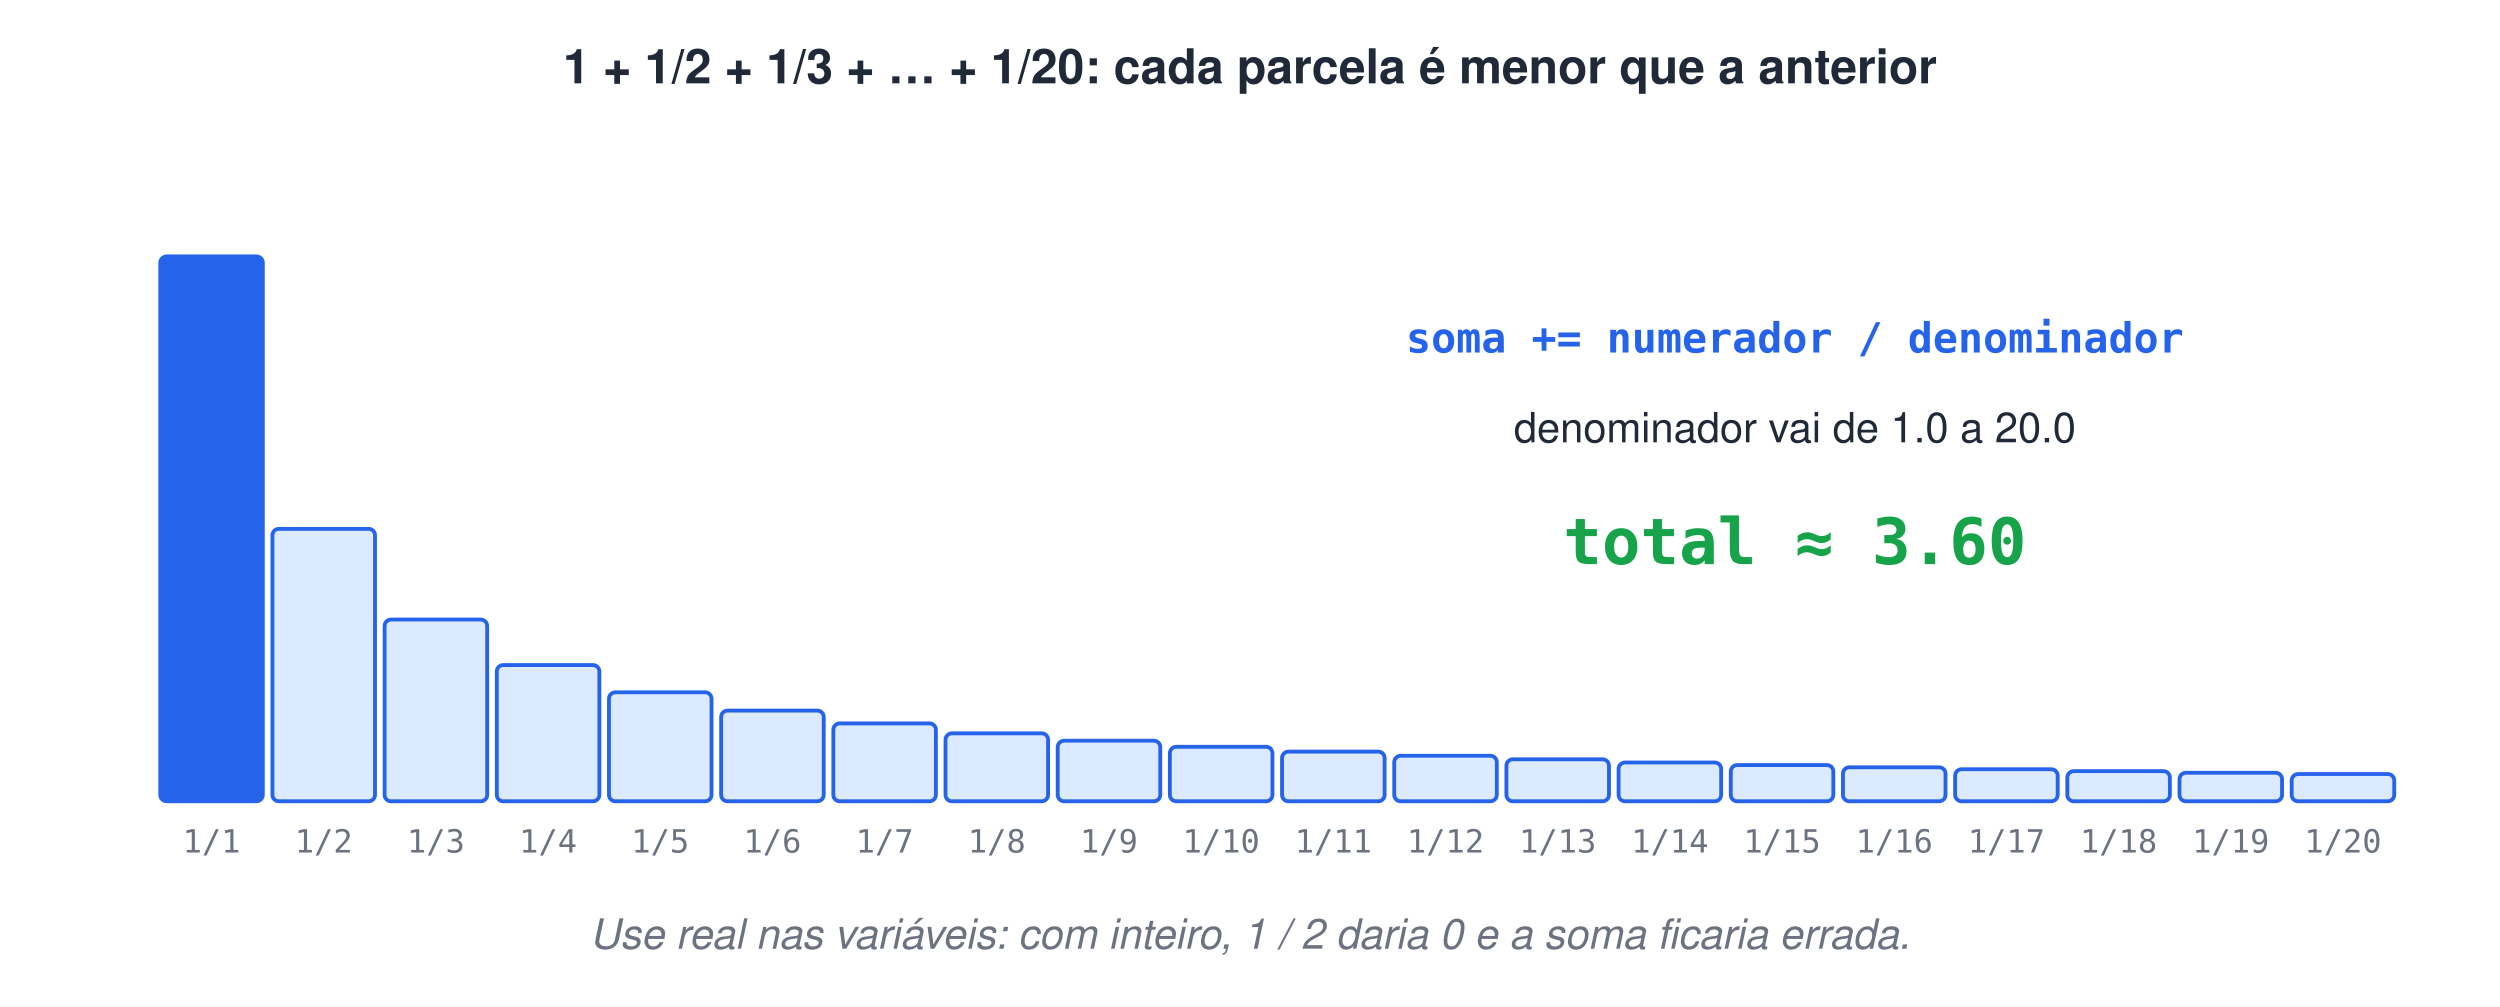
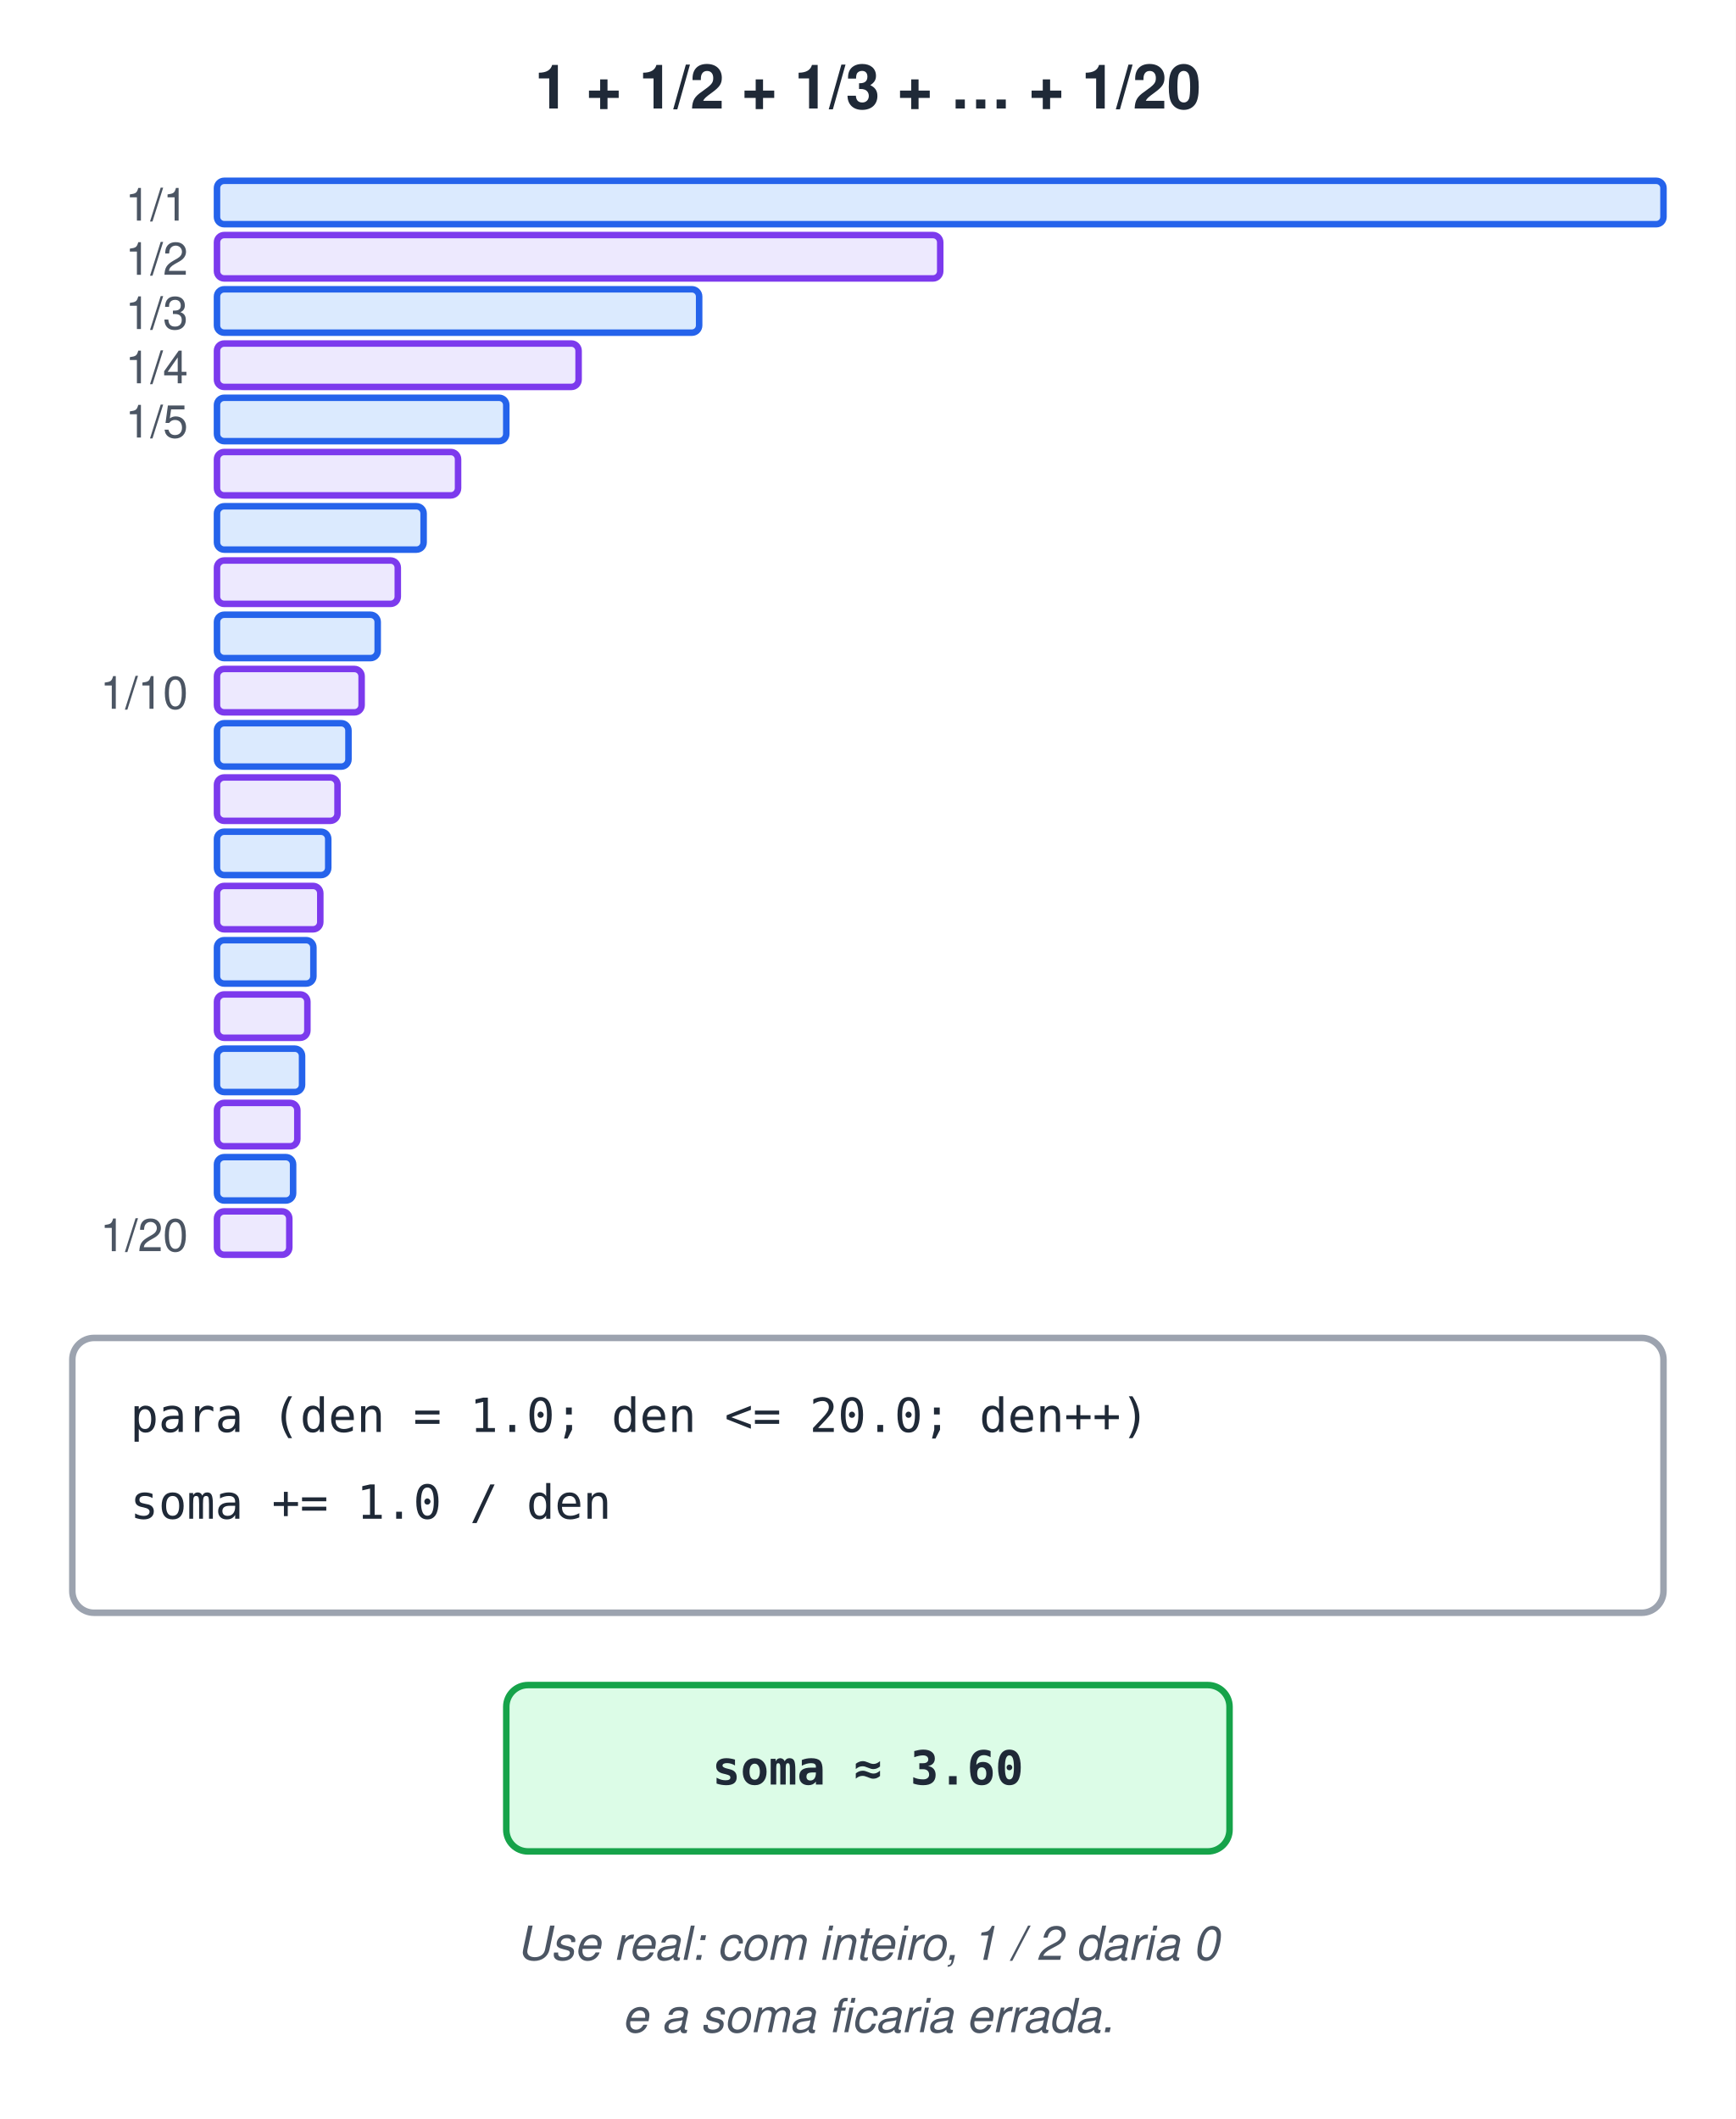
- <svg xmlns="http://www.w3.org/2000/svg" width="780" height="314" viewBox="0 0 780 314">
-   <style>text{font-family:Helvetica, Arial, 'DejaVu Sans', sans-serif}.m{font-family:Menlo, Consolas, 'DejaVu Sans Mono', monospace}</style>
-   <rect width="100%" height="100%" fill="#ffffff" />
-   <text x="390" y="26" font-size="15" font-weight="bold" fill="#1F2937" text-anchor="middle">1 + 1/2 + 1/3 + … + 1/20: cada parcela é menor que a anterior</text>
-   <rect x="50" y="80" width="32" height="170" rx="2" fill="#2563EB" stroke="#2563EB" stroke-width="1.2" />
-   <text x="66" y="266" class="m" font-size="10" fill="#6B7280" text-anchor="middle">1/1</text>
-   <rect x="85" y="165" width="32" height="85" rx="2" fill="#DBEAFE" stroke="#2563EB" stroke-width="1.2" />
-   <text x="101" y="266" class="m" font-size="10" fill="#6B7280" text-anchor="middle">1/2</text>
-   <rect x="120" y="193.3" width="32" height="56.7" rx="2" fill="#DBEAFE" stroke="#2563EB" stroke-width="1.2" />
-   <text x="136" y="266" class="m" font-size="10" fill="#6B7280" text-anchor="middle">1/3</text>
-   <rect x="155" y="207.5" width="32" height="42.5" rx="2" fill="#DBEAFE" stroke="#2563EB" stroke-width="1.2" />
-   <text x="171" y="266" class="m" font-size="10" fill="#6B7280" text-anchor="middle">1/4</text>
-   <rect x="190" y="216" width="32" height="34" rx="2" fill="#DBEAFE" stroke="#2563EB" stroke-width="1.2" />
-   <text x="206" y="266" class="m" font-size="10" fill="#6B7280" text-anchor="middle">1/5</text>
-   <rect x="225" y="221.7" width="32" height="28.3" rx="2" fill="#DBEAFE" stroke="#2563EB" stroke-width="1.2" />
-   <text x="241" y="266" class="m" font-size="10" fill="#6B7280" text-anchor="middle">1/6</text>
-   <rect x="260" y="225.7" width="32" height="24.3" rx="2" fill="#DBEAFE" stroke="#2563EB" stroke-width="1.2" />
-   <text x="276" y="266" class="m" font-size="10" fill="#6B7280" text-anchor="middle">1/7</text>
-   <rect x="295" y="228.8" width="32" height="21.2" rx="2" fill="#DBEAFE" stroke="#2563EB" stroke-width="1.2" />
-   <text x="311" y="266" class="m" font-size="10" fill="#6B7280" text-anchor="middle">1/8</text>
-   <rect x="330" y="231.1" width="32" height="18.9" rx="2" fill="#DBEAFE" stroke="#2563EB" stroke-width="1.2" />
-   <text x="346" y="266" class="m" font-size="10" fill="#6B7280" text-anchor="middle">1/9</text>
-   <rect x="365" y="233" width="32" height="17" rx="2" fill="#DBEAFE" stroke="#2563EB" stroke-width="1.2" />
-   <text x="381" y="266" class="m" font-size="10" fill="#6B7280" text-anchor="middle">1/10</text>
-   <rect x="400" y="234.5" width="32" height="15.5" rx="2" fill="#DBEAFE" stroke="#2563EB" stroke-width="1.2" />
-   <text x="416" y="266" class="m" font-size="10" fill="#6B7280" text-anchor="middle">1/11</text>
-   <rect x="435" y="235.8" width="32" height="14.2" rx="2" fill="#DBEAFE" stroke="#2563EB" stroke-width="1.2" />
-   <text x="451" y="266" class="m" font-size="10" fill="#6B7280" text-anchor="middle">1/12</text>
-   <rect x="470" y="236.9" width="32" height="13.1" rx="2" fill="#DBEAFE" stroke="#2563EB" stroke-width="1.2" />
-   <text x="486" y="266" class="m" font-size="10" fill="#6B7280" text-anchor="middle">1/13</text>
-   <rect x="505" y="237.9" width="32" height="12.1" rx="2" fill="#DBEAFE" stroke="#2563EB" stroke-width="1.2" />
-   <text x="521" y="266" class="m" font-size="10" fill="#6B7280" text-anchor="middle">1/14</text>
-   <rect x="540" y="238.7" width="32" height="11.3" rx="2" fill="#DBEAFE" stroke="#2563EB" stroke-width="1.2" />
-   <text x="556" y="266" class="m" font-size="10" fill="#6B7280" text-anchor="middle">1/15</text>
-   <rect x="575" y="239.4" width="32" height="10.6" rx="2" fill="#DBEAFE" stroke="#2563EB" stroke-width="1.2" />
-   <text x="591" y="266" class="m" font-size="10" fill="#6B7280" text-anchor="middle">1/16</text>
-   <rect x="610" y="240" width="32" height="10" rx="2" fill="#DBEAFE" stroke="#2563EB" stroke-width="1.2" />
-   <text x="626" y="266" class="m" font-size="10" fill="#6B7280" text-anchor="middle">1/17</text>
-   <rect x="645" y="240.6" width="32" height="9.4" rx="2" fill="#DBEAFE" stroke="#2563EB" stroke-width="1.2" />
-   <text x="661" y="266" class="m" font-size="10" fill="#6B7280" text-anchor="middle">1/18</text>
-   <rect x="680" y="241.1" width="32" height="8.9" rx="2" fill="#DBEAFE" stroke="#2563EB" stroke-width="1.2" />
-   <text x="696" y="266" class="m" font-size="10" fill="#6B7280" text-anchor="middle">1/19</text>
-   <rect x="715" y="241.5" width="32" height="8.5" rx="2" fill="#DBEAFE" stroke="#2563EB" stroke-width="1.2" />
-   <text x="731" y="266" class="m" font-size="10" fill="#6B7280" text-anchor="middle">1/20</text>
-   <text x="560" y="110" class="m" font-size="13" font-weight="bold" fill="#2563EB" text-anchor="middle">soma += numerador / denominador</text>
-   <text x="560" y="138" font-size="13" fill="#1F2937" text-anchor="middle">denominador vai de 1.0 a 20.0</text>
-   <text x="560" y="176" class="m" font-size="20" font-weight="bold" fill="#16A34A" text-anchor="middle">total ≈ 3.60</text>
-   <text x="390" y="296" font-size="13" font-style="italic" fill="#6B7280" text-anchor="middle">Use real nas variáveis: com inteiro, 1 / 2 daria 0 e a soma ficaria errada.</text>
+ <svg xmlns="http://www.w3.org/2000/svg" width="480" height="586" viewBox="0 0 480 586">
+   <style>text{white-space:pre;font-family:Helvetica,Arial,sans-serif;font-size:14px;fill:#1F2937}.t{font-size:17px;font-weight:bold}.b{font-weight:bold}.m{font-family:Menlo,Consolas,monospace;font-size:13px}.s{font-size:12.5px;fill:#4B5563}.n{font-size:13px;font-style:italic;fill:#4B5563}.c{text-anchor:middle}.r{text-anchor:end}.xB{fill:#DBEAFE;stroke:#2563EB}.xG{fill:#DCFCE7;stroke:#16A34A}.xO{fill:#FEF3C7;stroke:#D97706}.xP{fill:#EDE9FE;stroke:#7C3AED}.xR{fill:#FEE2E2;stroke:#DC2626}.xY{fill:#F3F4F6;stroke:#9CA3AF}.xW{fill:#fff;stroke:#9CA3AF}.xT{fill:#CCFBF1;stroke:#0D9488}.xK{fill:#FCE7F3;stroke:#DB2777}rect,ellipse,polygon{stroke-width:1.8}.l{stroke:#6B7280;stroke-width:1.8;fill:none}.d{stroke-dasharray:5 4}</style>
+   <defs>
+     <marker id="a" viewBox="0 0 10 10" refX="9" refY="5" markerWidth="7" markerHeight="7" orient="auto-start-reverse">
+       <path d="M0,0L10,5L0,10z" fill="#6B7280" />
+     </marker>
+   </defs>
+   <rect width="100%" height="100%" fill="#fff" />
+   <text x="240.0" y="30" class="t c">1 + 1/2 + 1/3 + … + 1/20</text>
+   <rect x="60" y="50" width="400.0" height="12" rx="2" class="xB" />
+   <text x="52" y="61" class="s r">1/1</text>
+   <rect x="60" y="65" width="200.0" height="12" rx="2" class="xP" />
+   <text x="52" y="76" class="s r">1/2</text>
+   <rect x="60" y="80" width="133.333" height="12" rx="2" class="xB" />
+   <text x="52" y="91" class="s r">1/3</text>
+   <rect x="60" y="95" width="100.0" height="12" rx="2" class="xP" />
+   <text x="52" y="106" class="s r">1/4</text>
+   <rect x="60" y="110" width="80.0" height="12" rx="2" class="xB" />
+   <text x="52" y="121" class="s r">1/5</text>
+   <rect x="60" y="125" width="66.667" height="12" rx="2" class="xP" />
+   <rect x="60" y="140" width="57.143" height="12" rx="2" class="xB" />
+   <rect x="60" y="155" width="50.0" height="12" rx="2" class="xP" />
+   <rect x="60" y="170" width="44.444" height="12" rx="2" class="xB" />
+   <rect x="60" y="185" width="40.0" height="12" rx="2" class="xP" />
+   <text x="52" y="196" class="s r">1/10</text>
+   <rect x="60" y="200" width="36.364" height="12" rx="2" class="xB" />
+   <rect x="60" y="215" width="33.333" height="12" rx="2" class="xP" />
+   <rect x="60" y="230" width="30.769" height="12" rx="2" class="xB" />
+   <rect x="60" y="245" width="28.571" height="12" rx="2" class="xP" />
+   <rect x="60" y="260" width="26.667" height="12" rx="2" class="xB" />
+   <rect x="60" y="275" width="25.0" height="12" rx="2" class="xP" />
+   <rect x="60" y="290" width="23.529" height="12" rx="2" class="xB" />
+   <rect x="60" y="305" width="22.222" height="12" rx="2" class="xP" />
+   <rect x="60" y="320" width="21.053" height="12" rx="2" class="xB" />
+   <rect x="60" y="335" width="20.0" height="12" rx="2" class="xP" />
+   <text x="52" y="346" class="s r">1/20</text>
+   <rect x="20" y="370" width="440" height="76" rx="6" class="xW" />
+   <text x="36" y="396" class="m">para (den = 1.0; den &lt;= 20.0; den++)</text>
+   <text x="36" y="420" class="m">    soma += 1.0 / den</text>
+   <rect x="140" y="466" width="200" height="46" rx="6" class="xG" />
+   <text x="240.0" y="493.5" class="m b c">soma ≈ 3.60</text>
+   <text x="240.0" y="542" class="n c">Use real: com inteiro, 1 / 2 daria 0</text>
+   <text x="240.0" y="562" class="n c">e a soma ficaria errada.</text>
</svg>
